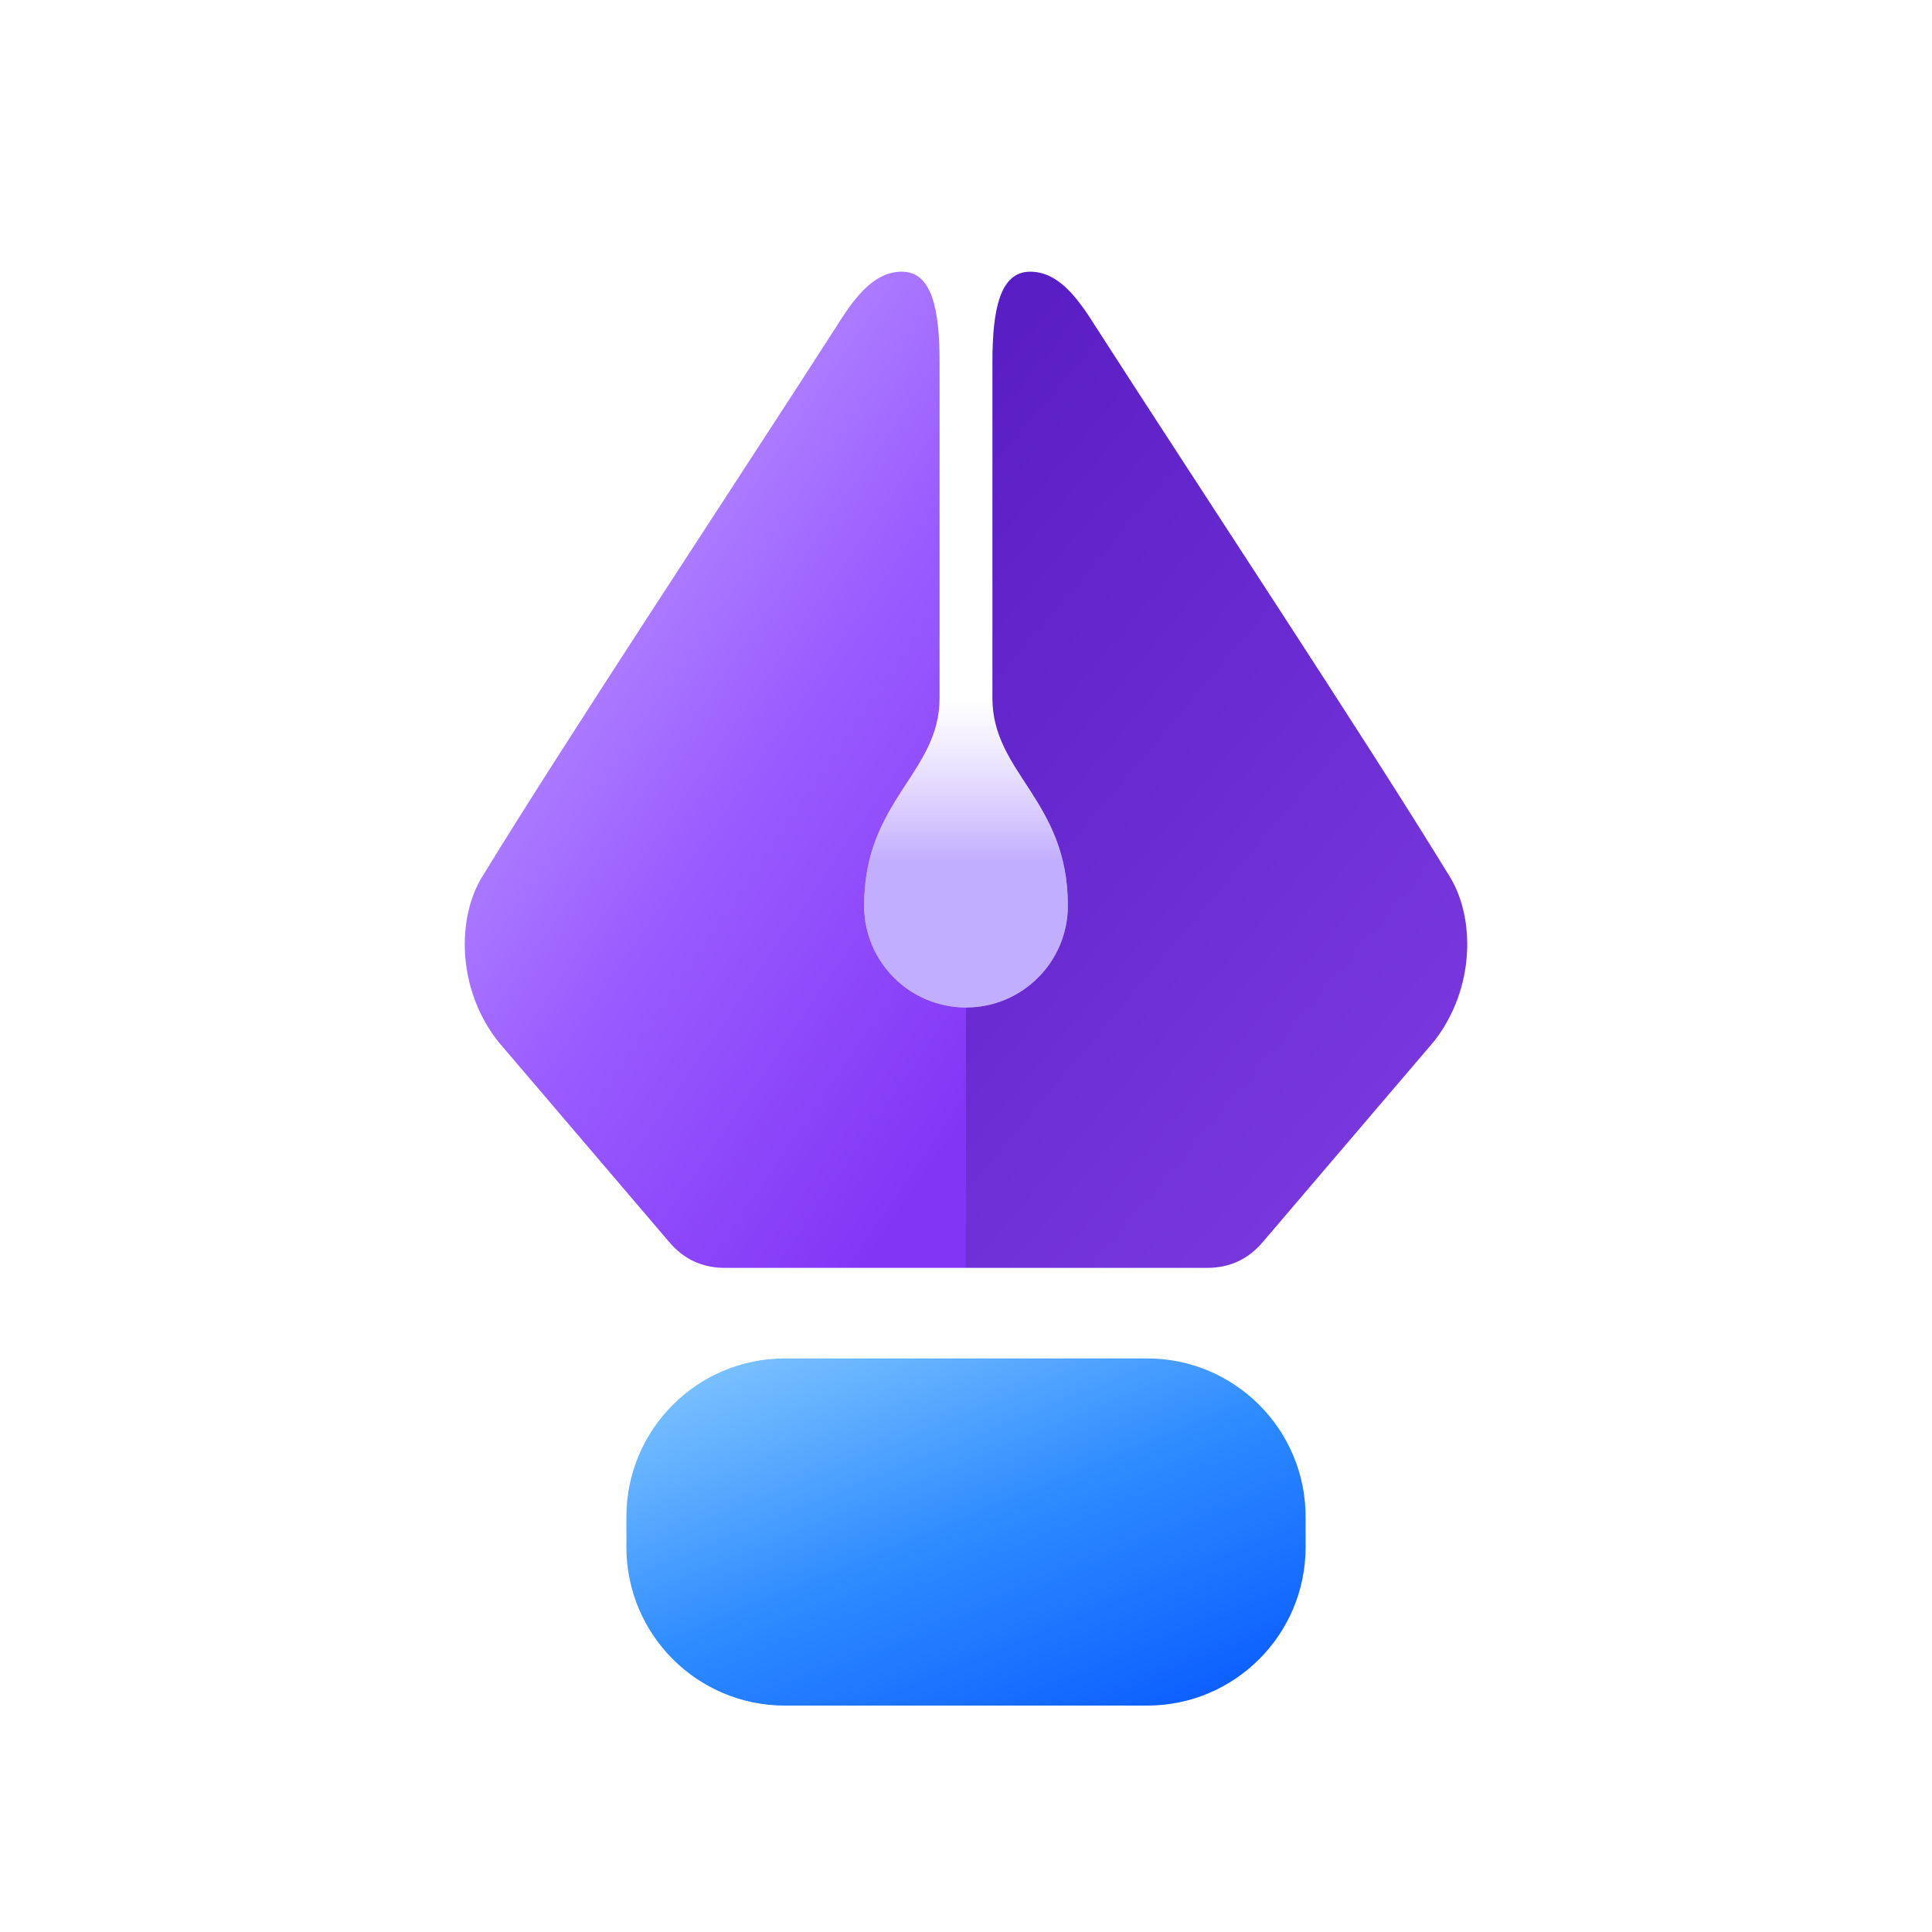
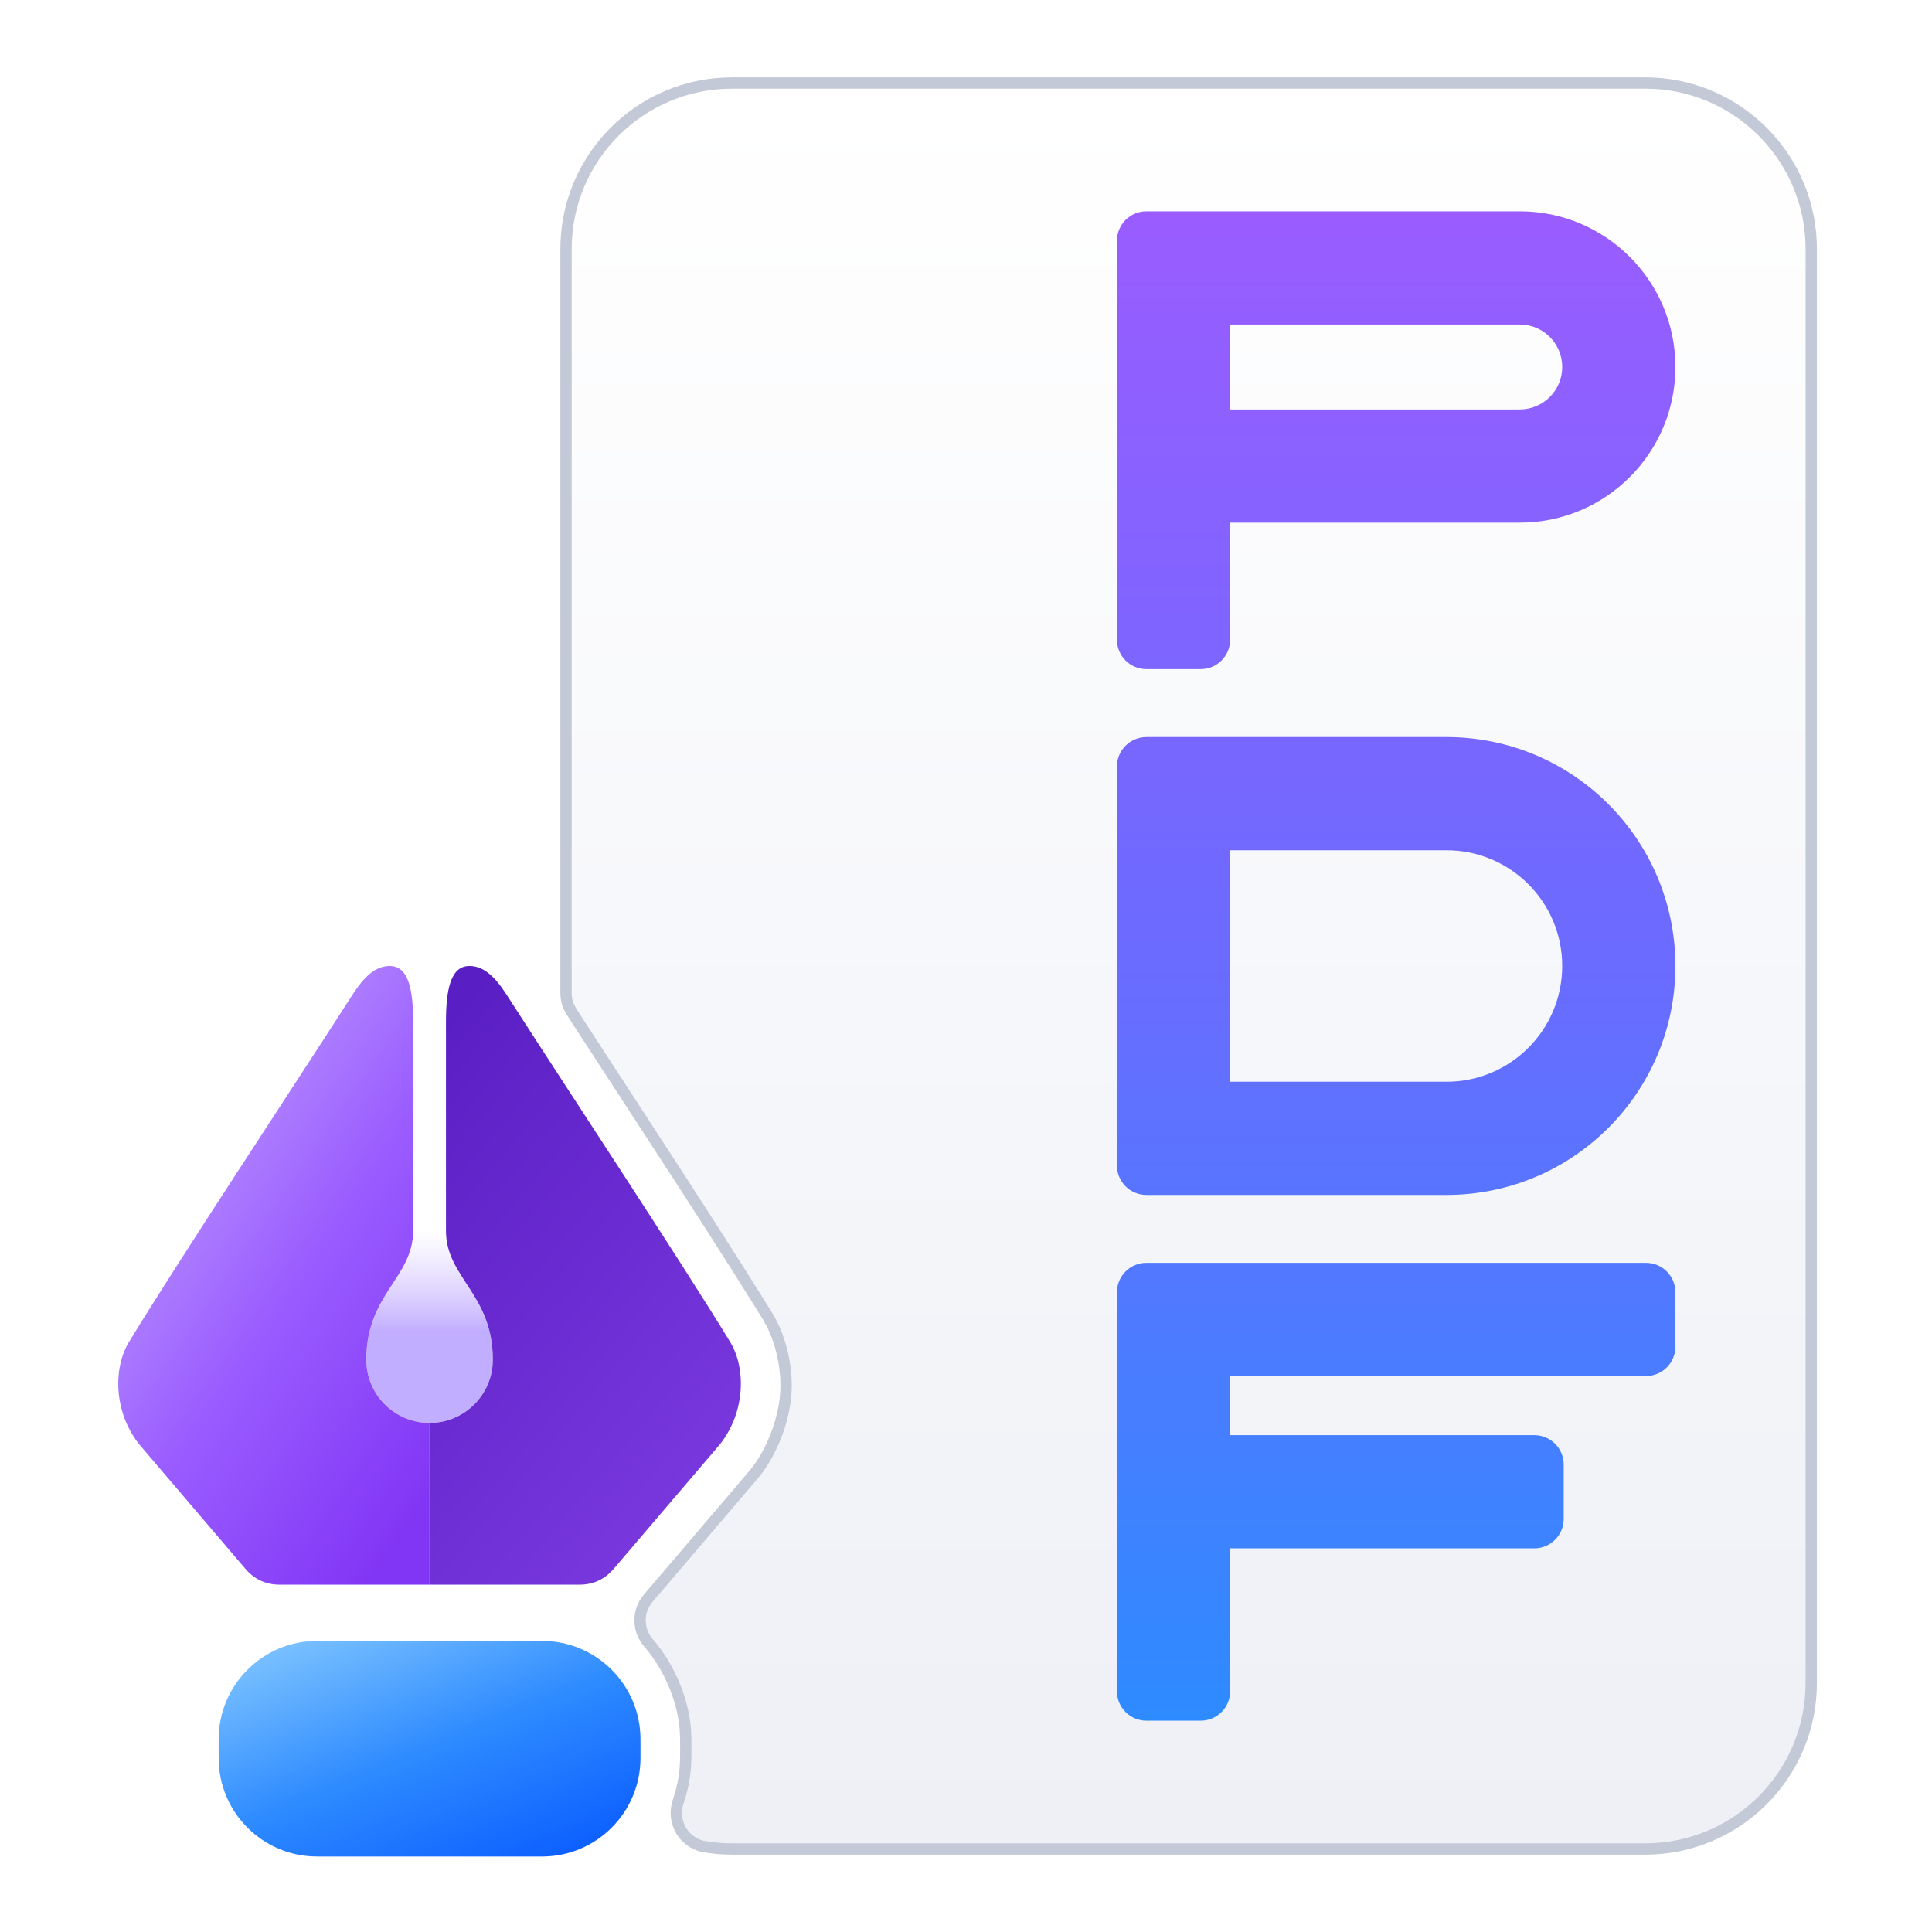
- <svg xmlns="http://www.w3.org/2000/svg" viewBox="0 0 512 512" width="512" height="512" role="img" aria-label="Zenith PDF logo">
+ <svg xmlns="http://www.w3.org/2000/svg" xmlns:xlink="http://www.w3.org/1999/xlink" viewBox="0 0 512 512" width="512" height="512" role="img" aria-label="Zenith PDF logo">
  <defs>
+     <linearGradient id="page" x1="0" y1="0" x2="0" y2="1">
+       <stop offset="0" stop-color="#FFFFFF" />
+       <stop offset="1" stop-color="#EEF0F6" />
+     </linearGradient>
+     <linearGradient id="letters" gradientUnits="userSpaceOnUse" x1="0" y1="56" x2="0" y2="456">
+       <stop offset="0" stop-color="#9A5CFF" />
+       <stop offset="0.5" stop-color="#6A6BFF" />
+       <stop offset="1" stop-color="#2E8BFF" />
+     </linearGradient>
    <linearGradient id="nibLeft" x1="0.1" y1="0.05" x2="0.8" y2="1">
      <stop offset="0" stop-color="#C4A8FF" />
      <stop offset="0.55" stop-color="#9A5CFF" />
      <stop offset="1" stop-color="#8236F5" />
    </linearGradient>
    <linearGradient id="nibRight" x1="0.2" y1="0" x2="0.8" y2="1">
      <stop offset="0" stop-color="#5A1FC4" />
      <stop offset="1" stop-color="#7B3AE0" />
    </linearGradient>
    <linearGradient id="base" x1="0.1" y1="0" x2="0.9" y2="1">
      <stop offset="0" stop-color="#7FC4FF" />
      <stop offset="0.5" stop-color="#2E8BFF" />
      <stop offset="1" stop-color="#0A5CFF" />
    </linearGradient>
    <linearGradient id="drop" gradientUnits="userSpaceOnUse" x1="0" y1="185" x2="0" y2="228">
      <stop offset="0" stop-color="#D6C7FF" stop-opacity="0" />
      <stop offset="1" stop-color="#C2AEFF" stop-opacity="1" />
    </linearGradient>
+     <path id="sheet" d="M150 263.21 V66 A44 44 0 0 1 194 22 H436 A44 44 0 0 1 480 66 V446 A44 44 0 0 1 436 490 H194 A44 44 0 0 1 186.75 489.4 C185.63 489.21 184.45 488.8 183.5 488.17 C182.67 487.62 181.88 487 181.25 486.21 C179.67 484.24 178.96 481.7 179.31 479.19 C179.47 478.04 179.92 476.94 180.24 475.83 C180.75 474.07 181.15 472.27 181.4 470.46 C181.73 468.14 181.74 465.82 181.74 463.48 C181.74 461.64 181.76 459.81 181.59 457.98 C180.99 451.55 178.62 445.2 175.15 439.77 C174.43 438.65 173.65 437.56 172.82 436.52 C172.3 435.88 171.72 435.26 171.24 434.58 C170.26 433.2 169.76 431.6 169.64 429.93 C169.55 428.78 169.71 427.57 170.09 426.48 C170.82 424.4 172.39 422.83 173.79 421.19 L180.6 413.21 L193.57 398 L198.11 392.67 C199.31 391.28 200.51 389.9 201.54 388.38 C205.28 382.89 207.94 375.39 208.28 368.74 C208.56 363.1 207.33 356.85 204.97 351.72 C203.92 349.46 202.51 347.37 201.2 345.25 C199.35 342.28 197.49 339.31 195.62 336.36 C185.55 320.45 175.25 304.69 164.98 288.91 L154.35 272.57 L152.44 269.64 C151.05 267.5 150 265.89 150 263.21 Z" />
  </defs>
-   <path d="M249 185 C249 205 229 212 229 240 A 27 27 0 0 0 283 240 C283 212 263 205 263 185 Z" fill="url(#drop)" />
-   <path d="M249 96 C249 82 247 72 239 72 C232 72 227 78 222 86 C195 128 150 196 128 232 C121 243 121 262 132 276 L177.3 329.1 Q183.1 336 192.1 336 L256 336 L256 267 A 27 27 0 0 1 229 240 C229 212 249 205 249 185 Z" fill="url(#nibLeft)" />
-   <path d="M263 96 C263 82 265 72 273 72 C280 72 285 78 290 86 C317 128 362 196 384 232 C391 243 391 262 380 276 L334.7 329.1 Q328.9 336 319.9 336 L256 336 L256 267 A 27 27 0 0 0 283 240 C283 212 263 205 263 185 Z" fill="url(#nibRight)" />
-   <rect x="166" y="360" width="180" height="92" rx="42" fill="url(#base)" />
+   <use xlink:href="#sheet" fill="url(#page)" stroke="#C3C9D6" stroke-width="3" />
+   <use xlink:href="#sheet" fill="none" stroke="#C3C9D6" stroke-width="1" vector-effect="non-scaling-stroke" />
+   <path d="M303.8 56 H402.75 A41.25 41.25 0 0 1 402.75 138.51 H326 V169.53 A7.8 7.8 0 0 1 318.2 177.33 H303.8 A7.8 7.8 0 0 1 296 169.53 V63.8 A7.8 7.8 0 0 1 303.8 56 Z M326 86 H402.75 A11.25 11.25 0 0 1 402.75 108.51 H326 Z M303.8 195.33 H383.33 A60.67 60.67 0 0 1 383.33 316.67 H303.8 A7.8 7.8 0 0 1 296 308.87 V203.13 A7.8 7.8 0 0 1 303.8 195.33 Z M326 225.33 H383.33 A30.67 30.67 0 0 1 383.33 286.67 H326 Z M303.8 334.67 H436.2 A7.8 7.8 0 0 1 444 342.47 V356.87 A7.8 7.8 0 0 1 436.2 364.67 H326 V380.33 H406.6 A7.8 7.8 0 0 1 414.4 388.13 V402.53 A7.8 7.8 0 0 1 406.6 410.33 H326 V448.2 A7.8 7.8 0 0 1 318.2 456 H303.8 A7.8 7.8 0 0 1 296 448.2 V342.47 A7.8 7.8 0 0 1 303.8 334.67 Z" fill="url(#letters)" fill-rule="evenodd" />
+   <g transform="translate(-45.15 211.28) scale(0.62105)">
+     <path d="M249 185 C249 205 229 212 229 240 A 27 27 0 0 0 283 240 C283 212 263 205 263 185 Z" fill="url(#drop)" />
+     <path d="M249 96 C249 82 247 72 239 72 C232 72 227 78 222 86 C195 128 150 196 128 232 C121 243 121 262 132 276 L177.3 329.1 Q183.1 336 192.1 336 L256 336 L256 267 A 27 27 0 0 1 229 240 C229 212 249 205 249 185 Z" fill="url(#nibLeft)" />
+     <path d="M263 96 C263 82 265 72 273 72 C280 72 285 78 290 86 C317 128 362 196 384 232 C391 243 391 262 380 276 L334.7 329.1 Q328.9 336 319.9 336 L256 336 L256 267 A 27 27 0 0 0 283 240 C283 212 263 205 263 185 Z" fill="url(#nibRight)" />
+     <rect x="166" y="360" width="180" height="92" rx="42" fill="url(#base)" />
+   </g>
</svg>
